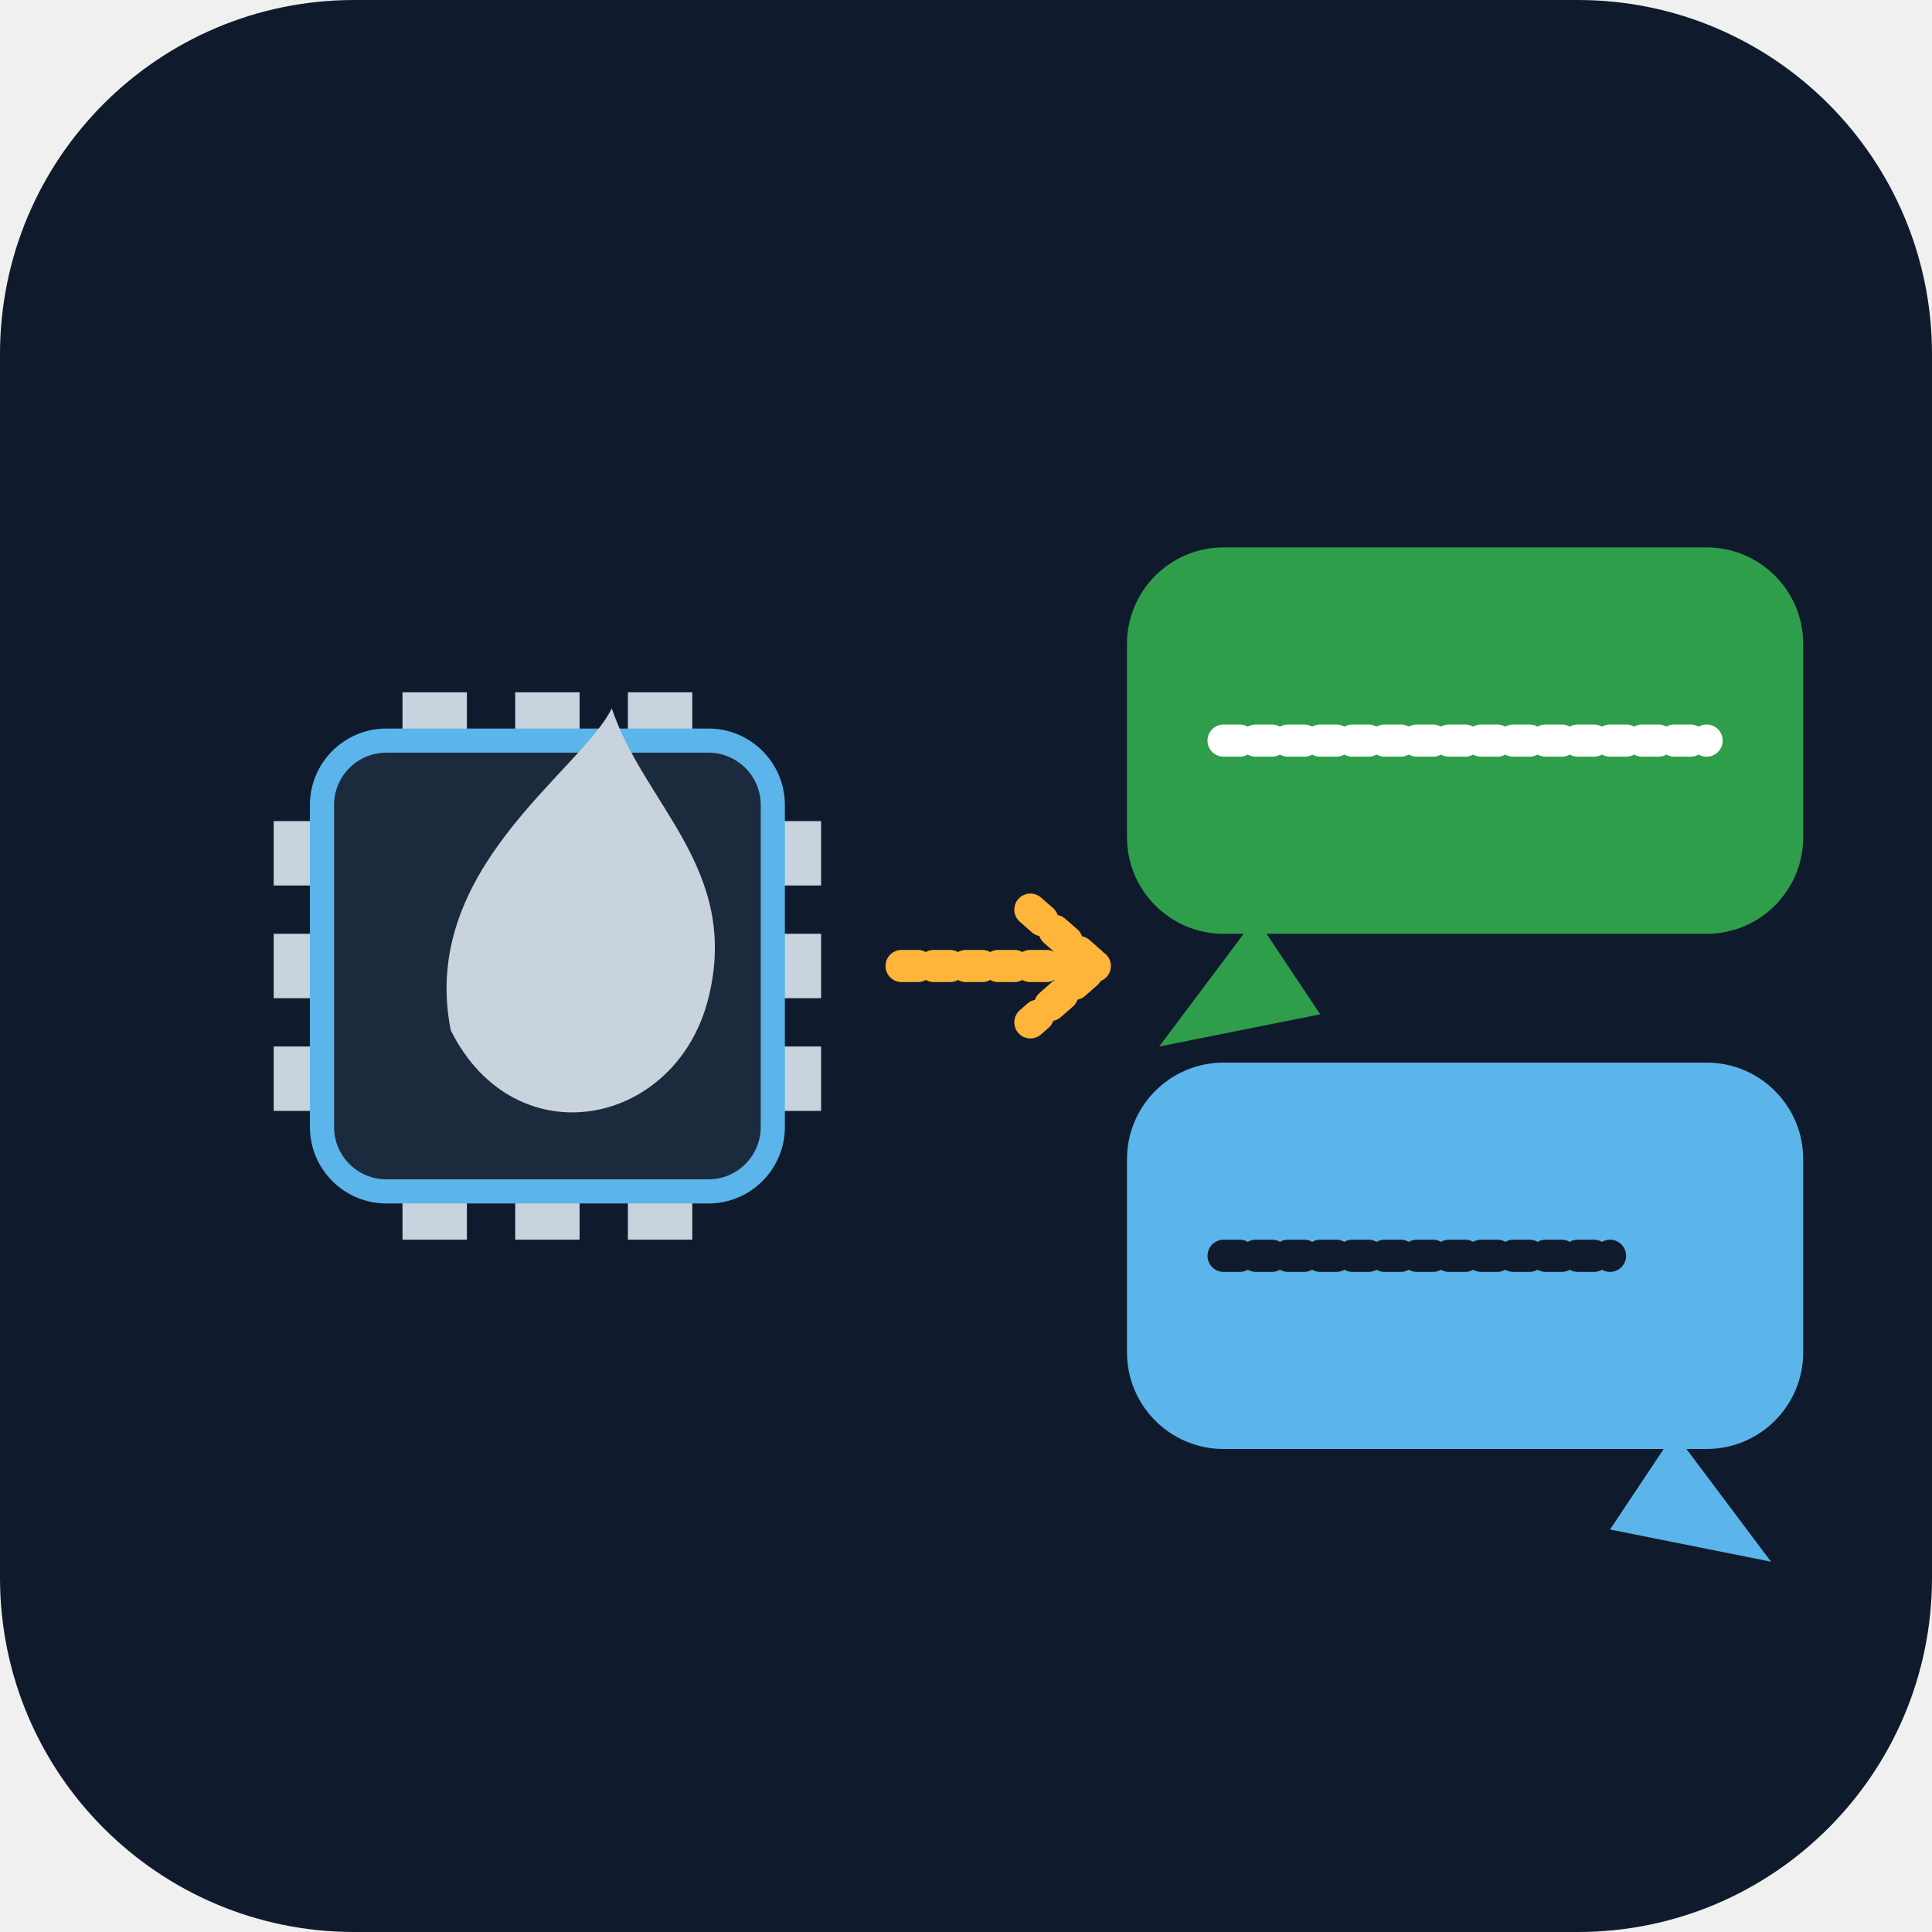
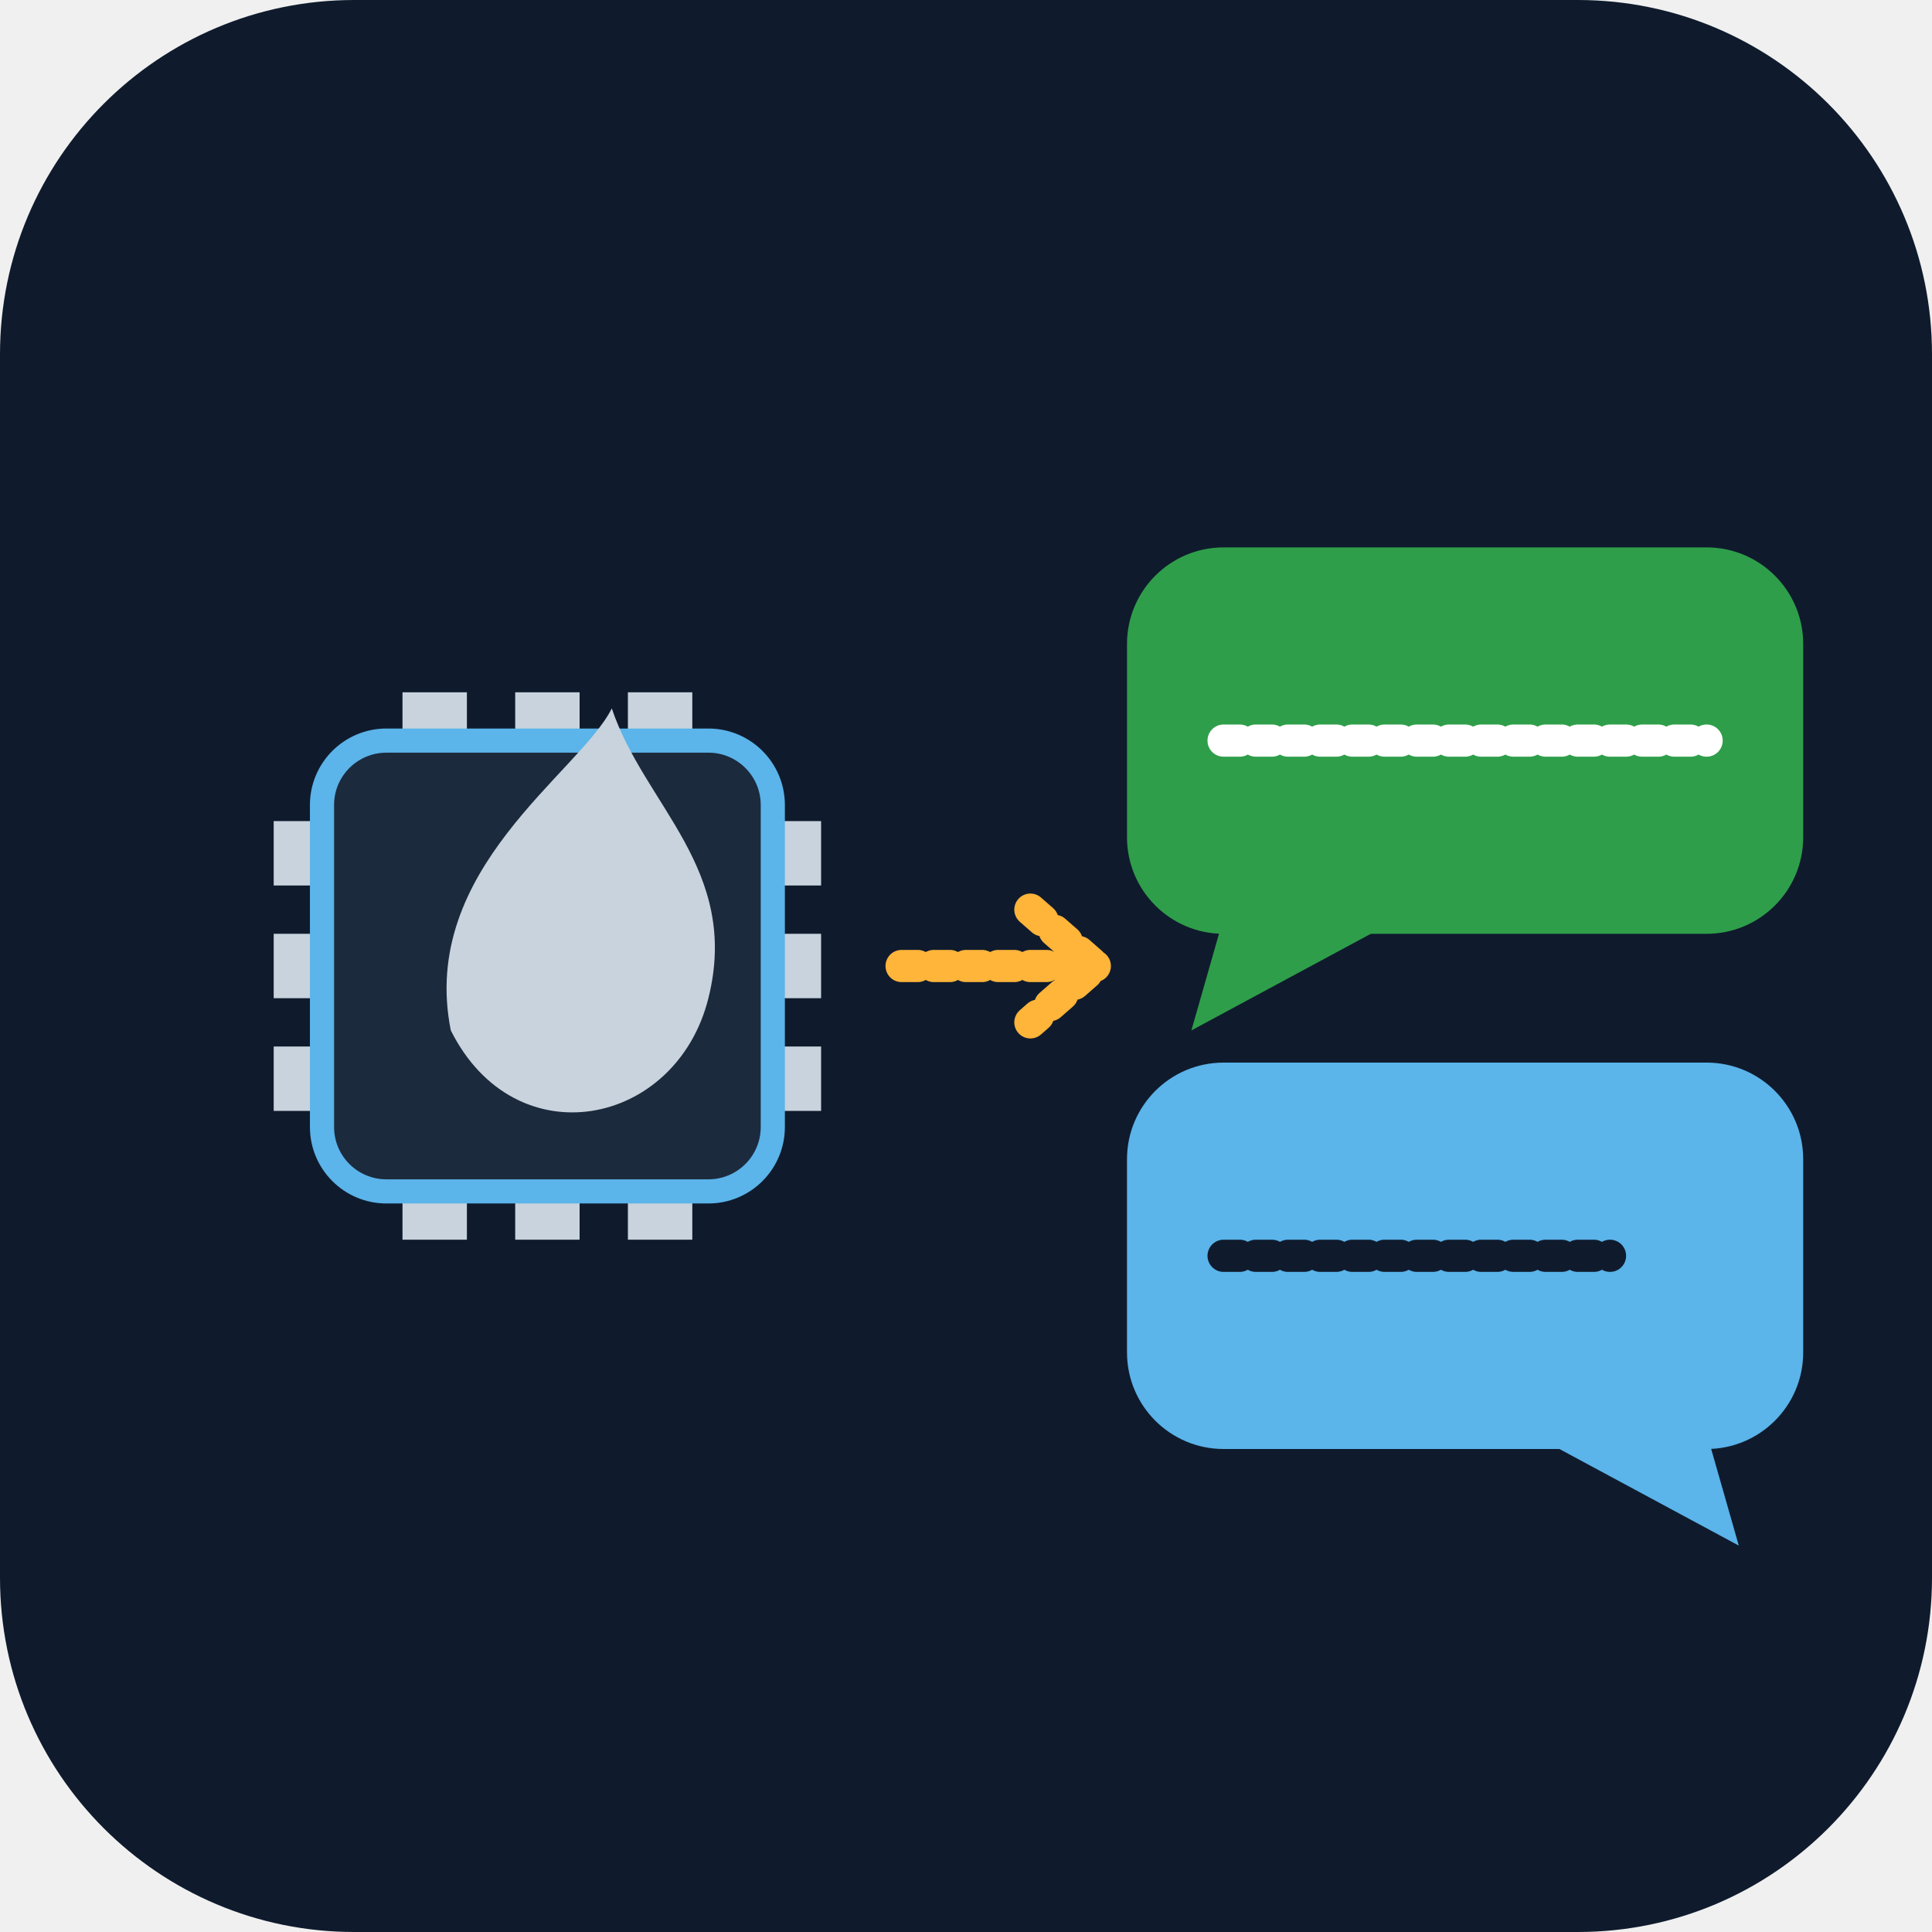
<svg xmlns="http://www.w3.org/2000/svg" viewBox="0 0 120 120" width="120" height="120" role="img">
  <style>@keyframes fade{0%{opacity:0}15.31%,43.75%,100%{opacity:1}}
@keyframes dr{0%{stroke-dashoffset:1}26.25%,43.75%,100%{stroke-dashoffset:0}}
@keyframes pop{0%{opacity:0;transform:scale(.3)}15.31%,43.75%,100%{opacity:1;transform:scale(1)}}
.f{animation:fade 8s ease-out both infinite alternate}
.d{stroke-dasharray:1;animation:dr 8s ease-out both infinite alternate}
.p{transform-box:fill-box;transform-origin:center;animation:pop 8s ease-out both infinite alternate}
@media (prefers-reduced-motion: reduce){*{animation:none!important}}</style>
  <rect width="120" height="120" rx="22" fill="#0f1b2d" />
  <g class="p" style="animation-delay:0s">
    <g>
      <rect x="25" y="43" width="4" height="3" fill="#c9d3dd" />
      <rect x="25" y="74" width="4" height="3" fill="#c9d3dd" />
      <rect x="17" y="51" width="3" height="4" fill="#c9d3dd" />
      <rect x="48" y="51" width="3" height="4" fill="#c9d3dd" />
      <rect x="32" y="43" width="4" height="3" fill="#c9d3dd" />
      <rect x="32" y="74" width="4" height="3" fill="#c9d3dd" />
      <rect x="17" y="58" width="3" height="4" fill="#c9d3dd" />
      <rect x="48" y="58" width="3" height="4" fill="#c9d3dd" />
      <rect x="39" y="43" width="4" height="3" fill="#c9d3dd" />
      <rect x="39" y="74" width="4" height="3" fill="#c9d3dd" />
      <rect x="17" y="65" width="3" height="4" fill="#c9d3dd" />
      <rect x="48" y="65" width="3" height="4" fill="#c9d3dd" />
      <rect x="20" y="46" width="28" height="28" rx="4" fill="#1c2a3d" stroke="#5bb4ea" stroke-width="1.5" />
    </g>
  </g>
  <g class="p" style="animation-delay:0.4s">
    <path d="M28,64 C26,54 36,48 38,44 C40,50 46,54 44,62 C42,70 32,72 28,64 Z" fill="#c9d3dd" />
  </g>
  <path class="d" style="animation-delay:1.0s" pathLength="1" d="M56,60 H68 M64,56.5 L68,60 L64,63.5" stroke="#ffb43a" stroke-width="2" stroke-linecap="round" stroke-linejoin="round" fill="none" />
  <g class="p" style="animation-delay:1.6s">
    <g>
      <rect x="70" y="34" width="42" height="24" rx="6" fill="#2f9e4a" />
-       <path d="M78,57 l-6,8 l10,-2 z" fill="#2f9e4a" />
+       <path d="M76,57 L87,57 L74,64 z" fill="#2f9e4a" />
    </g>
  </g>
  <path class="d" style="animation-delay:2.1s" pathLength="1" d="M76,46 H106" stroke="#fff" stroke-width="2" stroke-linecap="round" stroke-linejoin="round" fill="none" />
  <g class="p" style="animation-delay:2.6s">
    <g>
      <rect x="70" y="66" width="42" height="24" rx="6" fill="#5bb4ea" />
-       <path d="M104,89 l6,8 l-10,-2 z" fill="#5bb4ea" />
+       <path d="M95,89 L106,89 L108,96 z" fill="#5bb4ea" />
    </g>
  </g>
  <path class="d" style="animation-delay:3.0s" pathLength="1" d="M76,78 H100" stroke="#0f1b2d" stroke-width="2" stroke-linecap="round" stroke-linejoin="round" fill="none" />
</svg>
